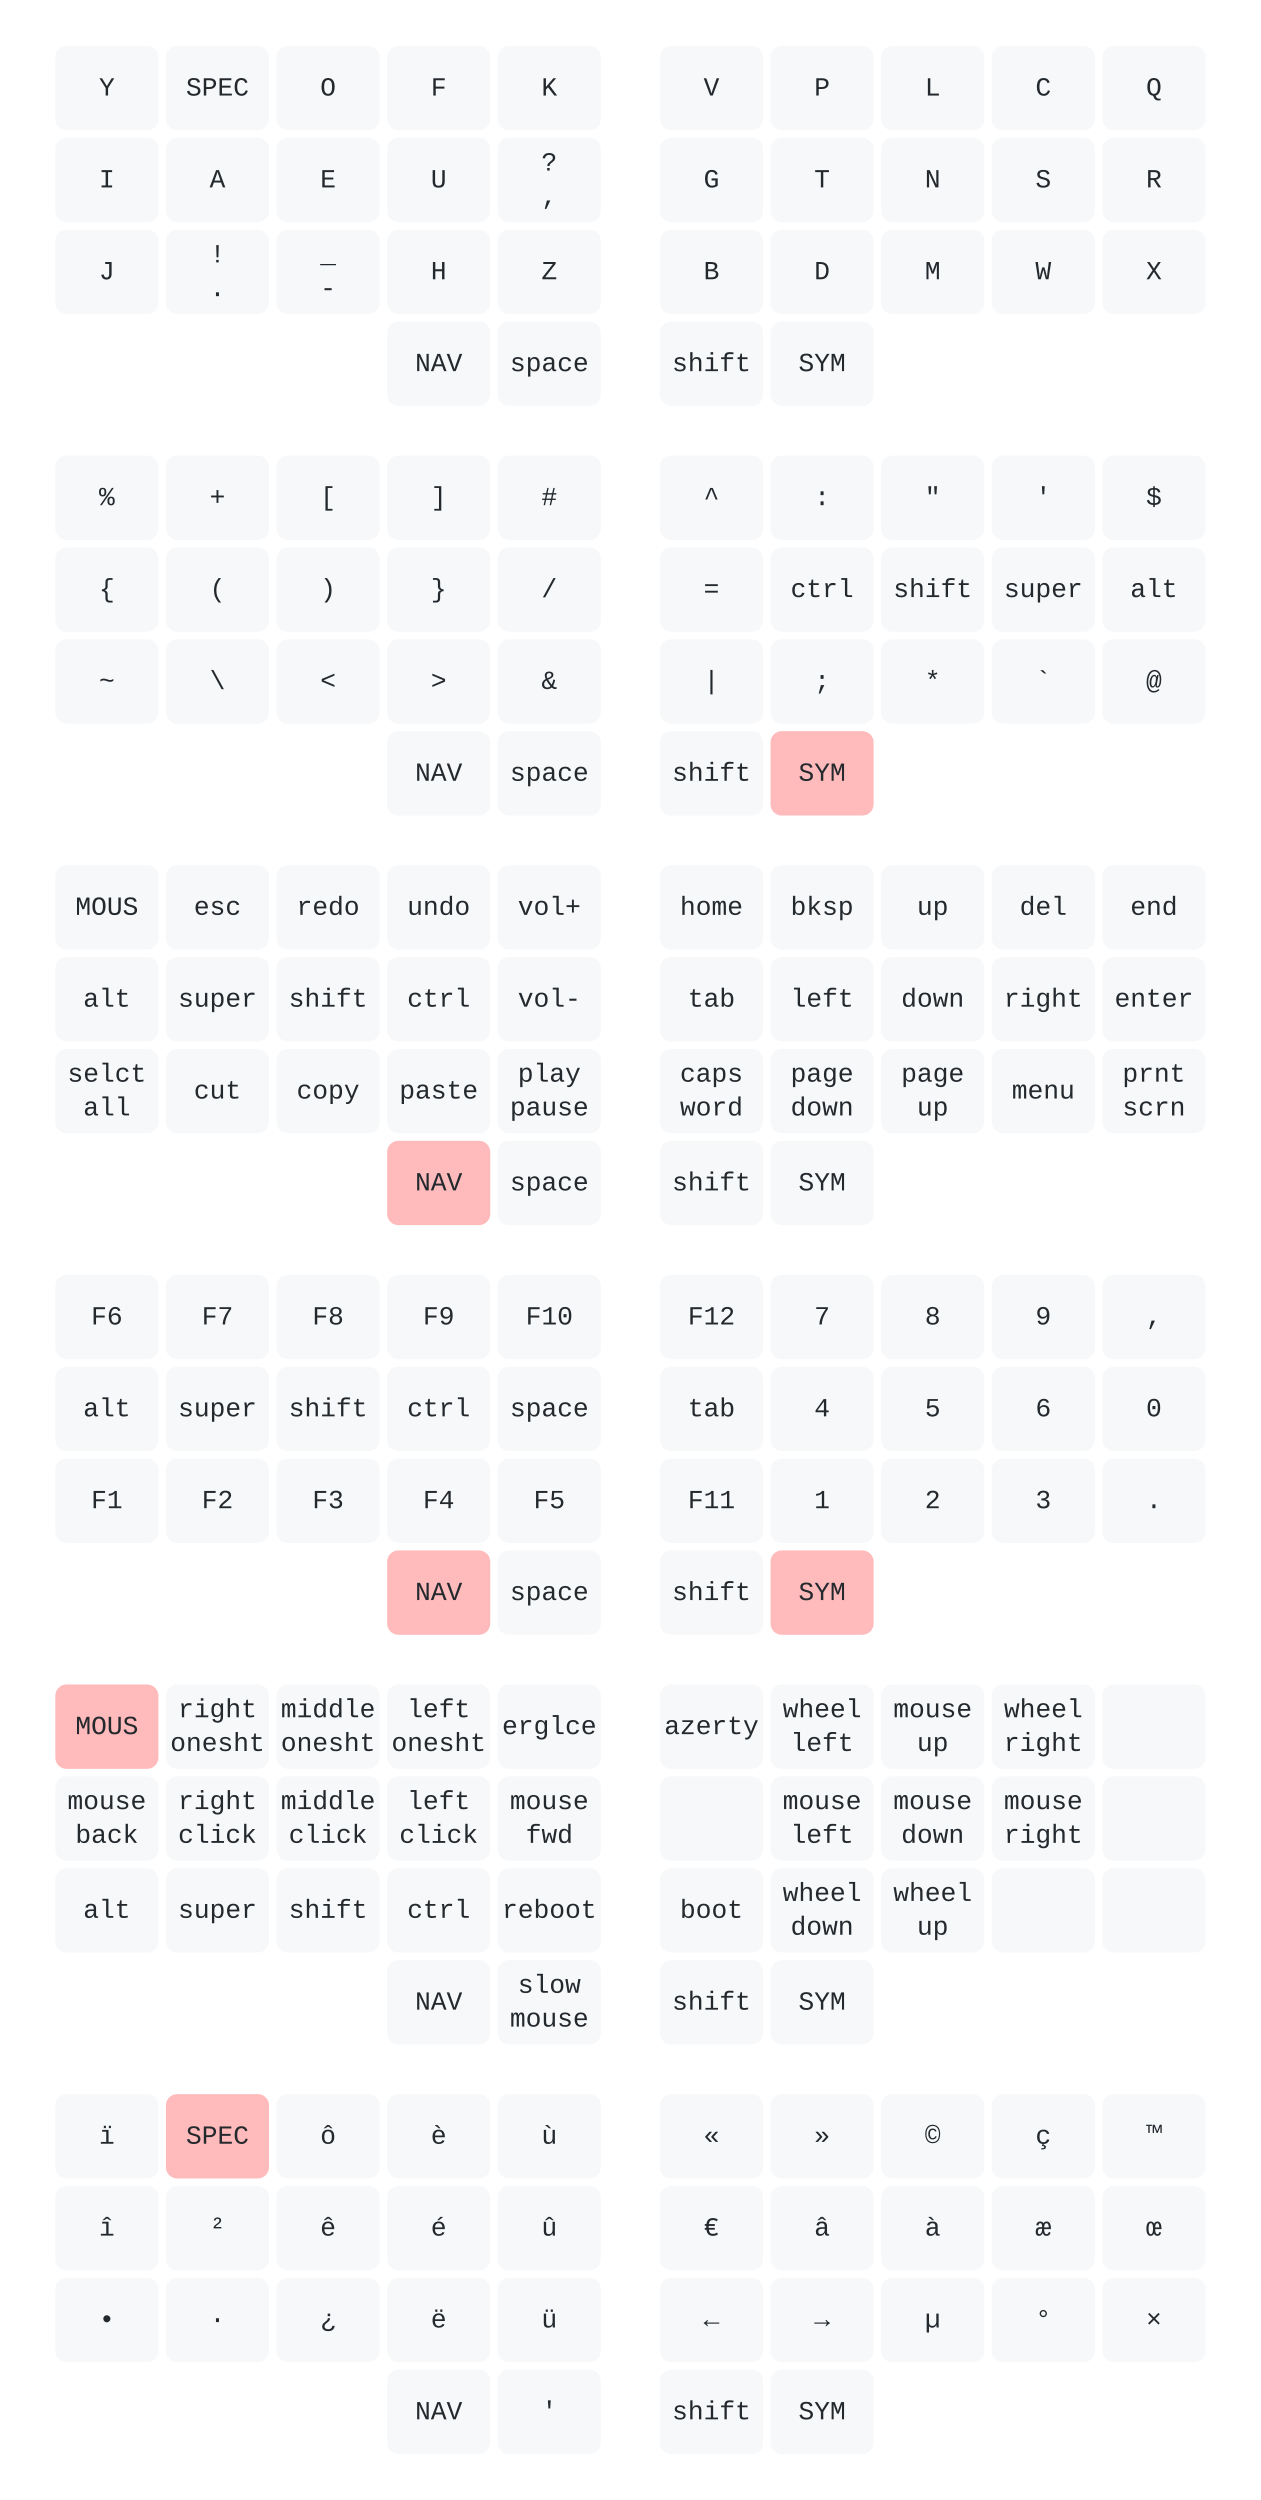
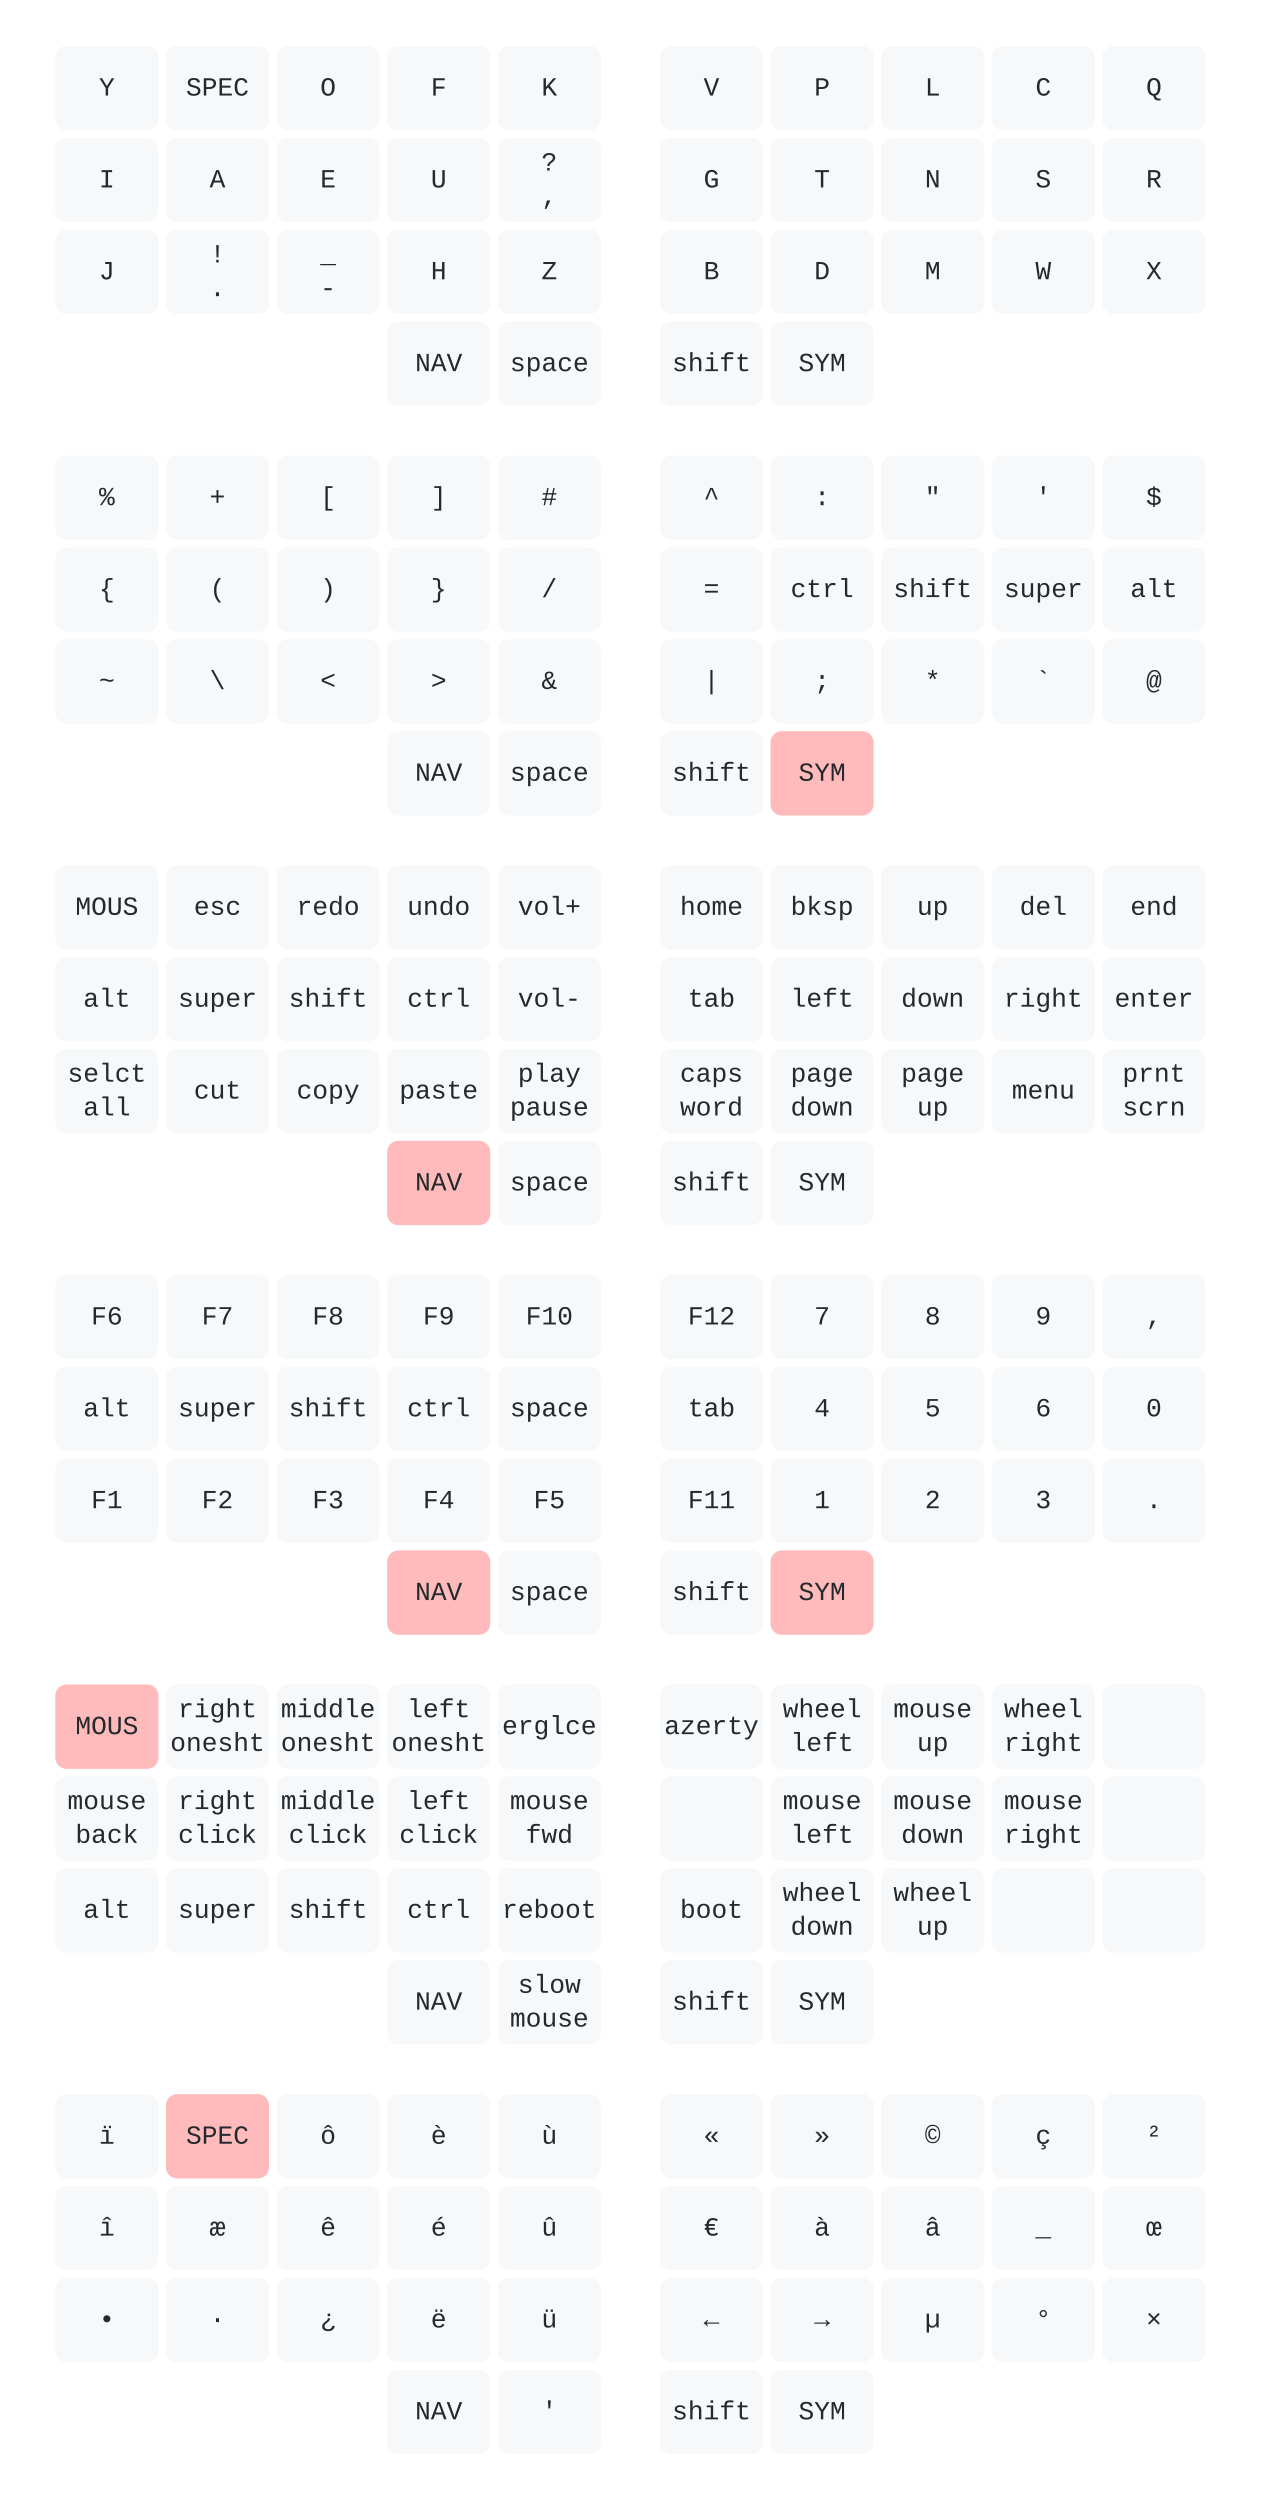
<svg xmlns="http://www.w3.org/2000/svg" width="672.5" height="1333.5" viewBox="0 0 672.5 1333.5">
  <style>
    svg {
        font-family: SFMono-Regular,Consolas,Liberation Mono,Menlo,monospace;
        font-size: 14px;
        font-kerning: normal;
        text-rendering: optimizeLegibility;
        fill: #24292e;
    }

    rect {
        fill: #f6f8fa;
    }

    .held {
        fill: #fbb;
    }
</style>
  <rect rx="6" ry="6" x="29.5" y="24.5" width="55" height="45" class="" />
  <text text-anchor="middle" dominant-baseline="middle" x="57.0" y="47.0">Y</text>
  <rect rx="6" ry="6" x="88.5" y="24.5" width="55" height="45" class="" />
  <text text-anchor="middle" dominant-baseline="middle" x="116.0" y="47.0">SPEC</text>
  <rect rx="6" ry="6" x="147.5" y="24.5" width="55" height="45" class="" />
  <text text-anchor="middle" dominant-baseline="middle" x="175.0" y="47.0">O</text>
  <rect rx="6" ry="6" x="206.5" y="24.5" width="55" height="45" class="" />
  <text text-anchor="middle" dominant-baseline="middle" x="234.0" y="47.0">F</text>
  <rect rx="6" ry="6" x="265.5" y="24.5" width="55" height="45" class="" />
  <text text-anchor="middle" dominant-baseline="middle" x="293.0" y="47.0">K</text>
  <rect rx="6" ry="6" x="29.5" y="73.5" width="55" height="45" class="" />
  <text text-anchor="middle" dominant-baseline="middle" x="57.0" y="96.0">I</text>
  <rect rx="6" ry="6" x="88.5" y="73.5" width="55" height="45" class="" />
  <text text-anchor="middle" dominant-baseline="middle" x="116.0" y="96.0">A</text>
  <rect rx="6" ry="6" x="147.5" y="73.5" width="55" height="45" class="" />
  <text text-anchor="middle" dominant-baseline="middle" x="175.0" y="96.0">E</text>
  <rect rx="6" ry="6" x="206.5" y="73.5" width="55" height="45" class="" />
  <text text-anchor="middle" dominant-baseline="middle" x="234.0" y="96.0">U</text>
  <rect rx="6" ry="6" x="265.5" y="73.5" width="55" height="45" class="" />
  <text text-anchor="middle" dominant-baseline="middle" x="293.0" y="87.0">?</text>
  <text text-anchor="middle" dominant-baseline="middle" x="293.0" y="105.0">,</text>
  <rect rx="6" ry="6" x="29.5" y="122.5" width="55" height="45" class="" />
  <text text-anchor="middle" dominant-baseline="middle" x="57.0" y="145.0">J</text>
  <rect rx="6" ry="6" x="88.5" y="122.5" width="55" height="45" class="" />
  <text text-anchor="middle" dominant-baseline="middle" x="116.0" y="136.0">!</text>
  <text text-anchor="middle" dominant-baseline="middle" x="116.0" y="154.0">.</text>
  <rect rx="6" ry="6" x="147.5" y="122.5" width="55" height="45" class="" />
  <text text-anchor="middle" dominant-baseline="middle" x="175.0" y="136.0">_</text>
  <text text-anchor="middle" dominant-baseline="middle" x="175.0" y="154.0">-</text>
  <rect rx="6" ry="6" x="206.5" y="122.5" width="55" height="45" class="" />
  <text text-anchor="middle" dominant-baseline="middle" x="234.0" y="145.0">H</text>
  <rect rx="6" ry="6" x="265.5" y="122.5" width="55" height="45" class="" />
  <text text-anchor="middle" dominant-baseline="middle" x="293.0" y="145.0">Z</text>
  <rect rx="6" ry="6" x="352.0" y="24.5" width="55" height="45" class="" />
  <text text-anchor="middle" dominant-baseline="middle" x="379.5" y="47.0">V</text>
  <rect rx="6" ry="6" x="411.0" y="24.5" width="55" height="45" class="" />
  <text text-anchor="middle" dominant-baseline="middle" x="438.5" y="47.0">P</text>
  <rect rx="6" ry="6" x="470.0" y="24.5" width="55" height="45" class="" />
  <text text-anchor="middle" dominant-baseline="middle" x="497.5" y="47.0">L</text>
  <rect rx="6" ry="6" x="529.0" y="24.5" width="55" height="45" class="" />
  <text text-anchor="middle" dominant-baseline="middle" x="556.5" y="47.0">C</text>
  <rect rx="6" ry="6" x="588.0" y="24.5" width="55" height="45" class="" />
  <text text-anchor="middle" dominant-baseline="middle" x="615.5" y="47.0">Q</text>
  <rect rx="6" ry="6" x="352.0" y="73.5" width="55" height="45" class="" />
  <text text-anchor="middle" dominant-baseline="middle" x="379.5" y="96.0">G</text>
  <rect rx="6" ry="6" x="411.0" y="73.5" width="55" height="45" class="" />
  <text text-anchor="middle" dominant-baseline="middle" x="438.5" y="96.0">T</text>
  <rect rx="6" ry="6" x="470.0" y="73.5" width="55" height="45" class="" />
  <text text-anchor="middle" dominant-baseline="middle" x="497.5" y="96.0">N</text>
  <rect rx="6" ry="6" x="529.0" y="73.5" width="55" height="45" class="" />
  <text text-anchor="middle" dominant-baseline="middle" x="556.5" y="96.0">S</text>
  <rect rx="6" ry="6" x="588.0" y="73.5" width="55" height="45" class="" />
  <text text-anchor="middle" dominant-baseline="middle" x="615.5" y="96.0">R</text>
  <rect rx="6" ry="6" x="352.0" y="122.5" width="55" height="45" class="" />
  <text text-anchor="middle" dominant-baseline="middle" x="379.5" y="145.0">B</text>
  <rect rx="6" ry="6" x="411.0" y="122.5" width="55" height="45" class="" />
  <text text-anchor="middle" dominant-baseline="middle" x="438.5" y="145.0">D</text>
  <rect rx="6" ry="6" x="470.0" y="122.5" width="55" height="45" class="" />
  <text text-anchor="middle" dominant-baseline="middle" x="497.5" y="145.0">M</text>
  <rect rx="6" ry="6" x="529.0" y="122.5" width="55" height="45" class="" />
  <text text-anchor="middle" dominant-baseline="middle" x="556.5" y="145.0">W</text>
  <rect rx="6" ry="6" x="588.0" y="122.5" width="55" height="45" class="" />
  <text text-anchor="middle" dominant-baseline="middle" x="615.5" y="145.0">X</text>
  <rect rx="6" ry="6" x="206.5" y="171.5" width="55" height="45" class="" />
  <text text-anchor="middle" dominant-baseline="middle" x="234.0" y="194.0">NAV</text>
  <rect rx="6" ry="6" x="265.5" y="171.5" width="55" height="45" class="" />
  <text text-anchor="middle" dominant-baseline="middle" x="293.0" y="194.0">space</text>
  <rect rx="6" ry="6" x="352.0" y="171.5" width="55" height="45" class="" />
  <text text-anchor="middle" dominant-baseline="middle" x="379.5" y="194.0">shift</text>
  <rect rx="6" ry="6" x="411.0" y="171.5" width="55" height="45" class="" />
  <text text-anchor="middle" dominant-baseline="middle" x="438.5" y="194.0">SYM</text>
  <rect rx="6" ry="6" x="29.5" y="243.0" width="55" height="45" class="" />
  <text text-anchor="middle" dominant-baseline="middle" x="57.0" y="265.5">%</text>
  <rect rx="6" ry="6" x="88.5" y="243.0" width="55" height="45" class="" />
  <text text-anchor="middle" dominant-baseline="middle" x="116.0" y="265.5">+</text>
  <rect rx="6" ry="6" x="147.5" y="243.0" width="55" height="45" class="" />
  <text text-anchor="middle" dominant-baseline="middle" x="175.0" y="265.5">[</text>
  <rect rx="6" ry="6" x="206.5" y="243.0" width="55" height="45" class="" />
  <text text-anchor="middle" dominant-baseline="middle" x="234.0" y="265.5">]</text>
  <rect rx="6" ry="6" x="265.5" y="243.0" width="55" height="45" class="" />
  <text text-anchor="middle" dominant-baseline="middle" x="293.0" y="265.5">#</text>
  <rect rx="6" ry="6" x="29.5" y="292.0" width="55" height="45" class="" />
  <text text-anchor="middle" dominant-baseline="middle" x="57.0" y="314.5">{</text>
  <rect rx="6" ry="6" x="88.5" y="292.0" width="55" height="45" class="" />
  <text text-anchor="middle" dominant-baseline="middle" x="116.0" y="314.5">(</text>
  <rect rx="6" ry="6" x="147.5" y="292.0" width="55" height="45" class="" />
  <text text-anchor="middle" dominant-baseline="middle" x="175.0" y="314.5">)</text>
  <rect rx="6" ry="6" x="206.5" y="292.0" width="55" height="45" class="" />
  <text text-anchor="middle" dominant-baseline="middle" x="234.0" y="314.5">}</text>
  <rect rx="6" ry="6" x="265.5" y="292.0" width="55" height="45" class="" />
  <text text-anchor="middle" dominant-baseline="middle" x="293.0" y="314.5">/</text>
  <rect rx="6" ry="6" x="29.5" y="341.0" width="55" height="45" class="" />
  <text text-anchor="middle" dominant-baseline="middle" x="57.0" y="363.5">~</text>
  <rect rx="6" ry="6" x="88.5" y="341.0" width="55" height="45" class="" />
  <text text-anchor="middle" dominant-baseline="middle" x="116.0" y="363.5">\</text>
  <rect rx="6" ry="6" x="147.5" y="341.0" width="55" height="45" class="" />
  <text text-anchor="middle" dominant-baseline="middle" x="175.0" y="363.5">&lt;</text>
  <rect rx="6" ry="6" x="206.5" y="341.0" width="55" height="45" class="" />
  <text text-anchor="middle" dominant-baseline="middle" x="234.0" y="363.5">&gt;</text>
  <rect rx="6" ry="6" x="265.5" y="341.0" width="55" height="45" class="" />
  <text text-anchor="middle" dominant-baseline="middle" x="293.0" y="363.5">&amp;</text>
  <rect rx="6" ry="6" x="352.0" y="243.0" width="55" height="45" class="" />
  <text text-anchor="middle" dominant-baseline="middle" x="379.5" y="265.5">^</text>
  <rect rx="6" ry="6" x="411.0" y="243.0" width="55" height="45" class="" />
  <text text-anchor="middle" dominant-baseline="middle" x="438.5" y="265.5">:</text>
  <rect rx="6" ry="6" x="470.0" y="243.0" width="55" height="45" class="" />
  <text text-anchor="middle" dominant-baseline="middle" x="497.5" y="265.5">"</text>
  <rect rx="6" ry="6" x="529.0" y="243.0" width="55" height="45" class="" />
  <text text-anchor="middle" dominant-baseline="middle" x="556.5" y="265.5">'</text>
  <rect rx="6" ry="6" x="588.0" y="243.0" width="55" height="45" class="" />
  <text text-anchor="middle" dominant-baseline="middle" x="615.5" y="265.5">$</text>
  <rect rx="6" ry="6" x="352.0" y="292.0" width="55" height="45" class="" />
  <text text-anchor="middle" dominant-baseline="middle" x="379.5" y="314.5">=</text>
  <rect rx="6" ry="6" x="411.0" y="292.0" width="55" height="45" class="" />
  <text text-anchor="middle" dominant-baseline="middle" x="438.5" y="314.5">ctrl</text>
  <rect rx="6" ry="6" x="470.0" y="292.0" width="55" height="45" class="" />
  <text text-anchor="middle" dominant-baseline="middle" x="497.5" y="314.5">shift</text>
  <rect rx="6" ry="6" x="529.0" y="292.0" width="55" height="45" class="" />
  <text text-anchor="middle" dominant-baseline="middle" x="556.5" y="314.5">super</text>
  <rect rx="6" ry="6" x="588.0" y="292.0" width="55" height="45" class="" />
  <text text-anchor="middle" dominant-baseline="middle" x="615.5" y="314.5">alt</text>
  <rect rx="6" ry="6" x="352.0" y="341.0" width="55" height="45" class="" />
  <text text-anchor="middle" dominant-baseline="middle" x="379.5" y="363.5">|</text>
  <rect rx="6" ry="6" x="411.0" y="341.0" width="55" height="45" class="" />
  <text text-anchor="middle" dominant-baseline="middle" x="438.5" y="363.5">;</text>
  <rect rx="6" ry="6" x="470.0" y="341.0" width="55" height="45" class="" />
  <text text-anchor="middle" dominant-baseline="middle" x="497.5" y="363.5">*</text>
  <rect rx="6" ry="6" x="529.0" y="341.0" width="55" height="45" class="" />
  <text text-anchor="middle" dominant-baseline="middle" x="556.5" y="363.5">`</text>
  <rect rx="6" ry="6" x="588.0" y="341.0" width="55" height="45" class="" />
  <text text-anchor="middle" dominant-baseline="middle" x="615.5" y="363.5">@</text>
  <rect rx="6" ry="6" x="206.5" y="390.0" width="55" height="45" class="" />
  <text text-anchor="middle" dominant-baseline="middle" x="234.0" y="412.5">NAV</text>
  <rect rx="6" ry="6" x="265.5" y="390.0" width="55" height="45" class="" />
  <text text-anchor="middle" dominant-baseline="middle" x="293.0" y="412.5">space</text>
  <rect rx="6" ry="6" x="352.0" y="390.0" width="55" height="45" class="" />
  <text text-anchor="middle" dominant-baseline="middle" x="379.5" y="412.5">shift</text>
  <rect rx="6" ry="6" x="411.0" y="390.0" width="55" height="45" class="held" />
  <text text-anchor="middle" dominant-baseline="middle" x="438.5" y="412.5">SYM</text>
  <rect rx="6" ry="6" x="29.5" y="461.5" width="55" height="45" class="" />
  <text text-anchor="middle" dominant-baseline="middle" x="57.0" y="484.0">MOUS</text>
  <rect rx="6" ry="6" x="88.5" y="461.5" width="55" height="45" class="" />
  <text text-anchor="middle" dominant-baseline="middle" x="116.0" y="484.0">esc</text>
  <rect rx="6" ry="6" x="147.5" y="461.5" width="55" height="45" class="" />
  <text text-anchor="middle" dominant-baseline="middle" x="175.0" y="484.0">redo</text>
  <rect rx="6" ry="6" x="206.5" y="461.5" width="55" height="45" class="" />
  <text text-anchor="middle" dominant-baseline="middle" x="234.0" y="484.0">undo</text>
  <rect rx="6" ry="6" x="265.5" y="461.5" width="55" height="45" class="" />
  <text text-anchor="middle" dominant-baseline="middle" x="293.0" y="484.0">vol+</text>
  <rect rx="6" ry="6" x="29.5" y="510.5" width="55" height="45" class="" />
  <text text-anchor="middle" dominant-baseline="middle" x="57.0" y="533.0">alt</text>
  <rect rx="6" ry="6" x="88.5" y="510.5" width="55" height="45" class="" />
  <text text-anchor="middle" dominant-baseline="middle" x="116.0" y="533.0">super</text>
  <rect rx="6" ry="6" x="147.5" y="510.5" width="55" height="45" class="" />
  <text text-anchor="middle" dominant-baseline="middle" x="175.0" y="533.0">shift</text>
  <rect rx="6" ry="6" x="206.5" y="510.5" width="55" height="45" class="" />
  <text text-anchor="middle" dominant-baseline="middle" x="234.0" y="533.0">ctrl</text>
  <rect rx="6" ry="6" x="265.5" y="510.5" width="55" height="45" class="" />
  <text text-anchor="middle" dominant-baseline="middle" x="293.0" y="533.0">vol-</text>
  <rect rx="6" ry="6" x="29.5" y="559.5" width="55" height="45" class="" />
  <text text-anchor="middle" dominant-baseline="middle" x="57.0" y="573.0">selct</text>
  <text text-anchor="middle" dominant-baseline="middle" x="57.0" y="591.0">all</text>
  <rect rx="6" ry="6" x="88.5" y="559.5" width="55" height="45" class="" />
  <text text-anchor="middle" dominant-baseline="middle" x="116.0" y="582.0">cut</text>
  <rect rx="6" ry="6" x="147.5" y="559.5" width="55" height="45" class="" />
  <text text-anchor="middle" dominant-baseline="middle" x="175.0" y="582.0">copy</text>
  <rect rx="6" ry="6" x="206.5" y="559.5" width="55" height="45" class="" />
  <text text-anchor="middle" dominant-baseline="middle" x="234.0" y="582.0">paste</text>
  <rect rx="6" ry="6" x="265.5" y="559.5" width="55" height="45" class="" />
  <text text-anchor="middle" dominant-baseline="middle" x="293.0" y="573.0">play</text>
  <text text-anchor="middle" dominant-baseline="middle" x="293.0" y="591.0">pause</text>
  <rect rx="6" ry="6" x="352.0" y="461.5" width="55" height="45" class="" />
  <text text-anchor="middle" dominant-baseline="middle" x="379.5" y="484.0">home</text>
  <rect rx="6" ry="6" x="411.0" y="461.5" width="55" height="45" class="" />
  <text text-anchor="middle" dominant-baseline="middle" x="438.5" y="484.0">bksp</text>
  <rect rx="6" ry="6" x="470.0" y="461.5" width="55" height="45" class="" />
  <text text-anchor="middle" dominant-baseline="middle" x="497.5" y="484.0">up</text>
  <rect rx="6" ry="6" x="529.0" y="461.5" width="55" height="45" class="" />
  <text text-anchor="middle" dominant-baseline="middle" x="556.5" y="484.0">del</text>
  <rect rx="6" ry="6" x="588.0" y="461.5" width="55" height="45" class="" />
  <text text-anchor="middle" dominant-baseline="middle" x="615.5" y="484.0">end</text>
  <rect rx="6" ry="6" x="352.0" y="510.5" width="55" height="45" class="" />
  <text text-anchor="middle" dominant-baseline="middle" x="379.5" y="533.0">tab</text>
  <rect rx="6" ry="6" x="411.0" y="510.5" width="55" height="45" class="" />
  <text text-anchor="middle" dominant-baseline="middle" x="438.5" y="533.0">left</text>
  <rect rx="6" ry="6" x="470.0" y="510.5" width="55" height="45" class="" />
  <text text-anchor="middle" dominant-baseline="middle" x="497.5" y="533.0">down</text>
  <rect rx="6" ry="6" x="529.0" y="510.5" width="55" height="45" class="" />
  <text text-anchor="middle" dominant-baseline="middle" x="556.5" y="533.0">right</text>
  <rect rx="6" ry="6" x="588.0" y="510.5" width="55" height="45" class="" />
  <text text-anchor="middle" dominant-baseline="middle" x="615.5" y="533.0">enter</text>
  <rect rx="6" ry="6" x="352.0" y="559.5" width="55" height="45" class="" />
  <text text-anchor="middle" dominant-baseline="middle" x="379.5" y="573.0">caps</text>
  <text text-anchor="middle" dominant-baseline="middle" x="379.5" y="591.0">word</text>
  <rect rx="6" ry="6" x="411.0" y="559.5" width="55" height="45" class="" />
  <text text-anchor="middle" dominant-baseline="middle" x="438.5" y="573.0">page</text>
  <text text-anchor="middle" dominant-baseline="middle" x="438.5" y="591.0">down</text>
  <rect rx="6" ry="6" x="470.0" y="559.5" width="55" height="45" class="" />
  <text text-anchor="middle" dominant-baseline="middle" x="497.5" y="573.0">page</text>
  <text text-anchor="middle" dominant-baseline="middle" x="497.5" y="591.0">up</text>
  <rect rx="6" ry="6" x="529.0" y="559.5" width="55" height="45" class="" />
  <text text-anchor="middle" dominant-baseline="middle" x="556.5" y="582.0">menu</text>
  <rect rx="6" ry="6" x="588.0" y="559.5" width="55" height="45" class="" />
  <text text-anchor="middle" dominant-baseline="middle" x="615.5" y="573.0">prnt</text>
  <text text-anchor="middle" dominant-baseline="middle" x="615.5" y="591.0">scrn</text>
  <rect rx="6" ry="6" x="206.5" y="608.5" width="55" height="45" class="held" />
  <text text-anchor="middle" dominant-baseline="middle" x="234.0" y="631.0">NAV</text>
  <rect rx="6" ry="6" x="265.5" y="608.5" width="55" height="45" class="" />
  <text text-anchor="middle" dominant-baseline="middle" x="293.0" y="631.0">space</text>
  <rect rx="6" ry="6" x="352.0" y="608.5" width="55" height="45" class="" />
  <text text-anchor="middle" dominant-baseline="middle" x="379.5" y="631.0">shift</text>
  <rect rx="6" ry="6" x="411.0" y="608.5" width="55" height="45" class="" />
  <text text-anchor="middle" dominant-baseline="middle" x="438.5" y="631.0">SYM</text>
  <rect rx="6" ry="6" x="29.5" y="680.0" width="55" height="45" class="" />
  <text text-anchor="middle" dominant-baseline="middle" x="57.0" y="702.5">F6</text>
  <rect rx="6" ry="6" x="88.5" y="680.0" width="55" height="45" class="" />
  <text text-anchor="middle" dominant-baseline="middle" x="116.0" y="702.5">F7</text>
  <rect rx="6" ry="6" x="147.5" y="680.0" width="55" height="45" class="" />
  <text text-anchor="middle" dominant-baseline="middle" x="175.0" y="702.5">F8</text>
  <rect rx="6" ry="6" x="206.5" y="680.0" width="55" height="45" class="" />
  <text text-anchor="middle" dominant-baseline="middle" x="234.0" y="702.5">F9</text>
  <rect rx="6" ry="6" x="265.5" y="680.0" width="55" height="45" class="" />
  <text text-anchor="middle" dominant-baseline="middle" x="293.0" y="702.5">F10</text>
  <rect rx="6" ry="6" x="29.5" y="729.0" width="55" height="45" class="" />
  <text text-anchor="middle" dominant-baseline="middle" x="57.0" y="751.5">alt</text>
  <rect rx="6" ry="6" x="88.5" y="729.0" width="55" height="45" class="" />
  <text text-anchor="middle" dominant-baseline="middle" x="116.0" y="751.5">super</text>
  <rect rx="6" ry="6" x="147.5" y="729.0" width="55" height="45" class="" />
  <text text-anchor="middle" dominant-baseline="middle" x="175.0" y="751.5">shift</text>
  <rect rx="6" ry="6" x="206.5" y="729.0" width="55" height="45" class="" />
  <text text-anchor="middle" dominant-baseline="middle" x="234.0" y="751.5">ctrl</text>
  <rect rx="6" ry="6" x="265.5" y="729.0" width="55" height="45" class="" />
  <text text-anchor="middle" dominant-baseline="middle" x="293.0" y="751.5">space</text>
  <rect rx="6" ry="6" x="29.5" y="778.0" width="55" height="45" class="" />
  <text text-anchor="middle" dominant-baseline="middle" x="57.0" y="800.5">F1</text>
  <rect rx="6" ry="6" x="88.5" y="778.0" width="55" height="45" class="" />
  <text text-anchor="middle" dominant-baseline="middle" x="116.0" y="800.5">F2</text>
  <rect rx="6" ry="6" x="147.5" y="778.0" width="55" height="45" class="" />
  <text text-anchor="middle" dominant-baseline="middle" x="175.0" y="800.5">F3</text>
  <rect rx="6" ry="6" x="206.5" y="778.0" width="55" height="45" class="" />
  <text text-anchor="middle" dominant-baseline="middle" x="234.0" y="800.5">F4</text>
  <rect rx="6" ry="6" x="265.5" y="778.0" width="55" height="45" class="" />
  <text text-anchor="middle" dominant-baseline="middle" x="293.0" y="800.5">F5</text>
  <rect rx="6" ry="6" x="352.0" y="680.0" width="55" height="45" class="" />
  <text text-anchor="middle" dominant-baseline="middle" x="379.5" y="702.5">F12</text>
  <rect rx="6" ry="6" x="411.0" y="680.0" width="55" height="45" class="" />
  <text text-anchor="middle" dominant-baseline="middle" x="438.5" y="702.5">7</text>
  <rect rx="6" ry="6" x="470.0" y="680.0" width="55" height="45" class="" />
  <text text-anchor="middle" dominant-baseline="middle" x="497.5" y="702.5">8</text>
  <rect rx="6" ry="6" x="529.0" y="680.0" width="55" height="45" class="" />
  <text text-anchor="middle" dominant-baseline="middle" x="556.5" y="702.5">9</text>
  <rect rx="6" ry="6" x="588.0" y="680.0" width="55" height="45" class="" />
  <text text-anchor="middle" dominant-baseline="middle" x="615.5" y="702.5">,</text>
  <rect rx="6" ry="6" x="352.0" y="729.0" width="55" height="45" class="" />
  <text text-anchor="middle" dominant-baseline="middle" x="379.5" y="751.5">tab</text>
  <rect rx="6" ry="6" x="411.0" y="729.0" width="55" height="45" class="" />
  <text text-anchor="middle" dominant-baseline="middle" x="438.5" y="751.5">4</text>
  <rect rx="6" ry="6" x="470.0" y="729.0" width="55" height="45" class="" />
  <text text-anchor="middle" dominant-baseline="middle" x="497.5" y="751.5">5</text>
  <rect rx="6" ry="6" x="529.0" y="729.0" width="55" height="45" class="" />
  <text text-anchor="middle" dominant-baseline="middle" x="556.5" y="751.5">6</text>
  <rect rx="6" ry="6" x="588.0" y="729.0" width="55" height="45" class="" />
  <text text-anchor="middle" dominant-baseline="middle" x="615.5" y="751.5">0</text>
  <rect rx="6" ry="6" x="352.0" y="778.0" width="55" height="45" class="" />
  <text text-anchor="middle" dominant-baseline="middle" x="379.5" y="800.5">F11</text>
  <rect rx="6" ry="6" x="411.0" y="778.0" width="55" height="45" class="" />
  <text text-anchor="middle" dominant-baseline="middle" x="438.5" y="800.5">1</text>
  <rect rx="6" ry="6" x="470.0" y="778.0" width="55" height="45" class="" />
  <text text-anchor="middle" dominant-baseline="middle" x="497.5" y="800.5">2</text>
  <rect rx="6" ry="6" x="529.0" y="778.0" width="55" height="45" class="" />
  <text text-anchor="middle" dominant-baseline="middle" x="556.5" y="800.5">3</text>
  <rect rx="6" ry="6" x="588.0" y="778.0" width="55" height="45" class="" />
  <text text-anchor="middle" dominant-baseline="middle" x="615.5" y="800.5">.</text>
  <rect rx="6" ry="6" x="206.5" y="827.0" width="55" height="45" class="held" />
  <text text-anchor="middle" dominant-baseline="middle" x="234.0" y="849.5">NAV</text>
  <rect rx="6" ry="6" x="265.5" y="827.0" width="55" height="45" class="" />
  <text text-anchor="middle" dominant-baseline="middle" x="293.0" y="849.5">space</text>
  <rect rx="6" ry="6" x="352.0" y="827.0" width="55" height="45" class="" />
  <text text-anchor="middle" dominant-baseline="middle" x="379.5" y="849.5">shift</text>
  <rect rx="6" ry="6" x="411.0" y="827.0" width="55" height="45" class="held" />
  <text text-anchor="middle" dominant-baseline="middle" x="438.5" y="849.5">SYM</text>
  <rect rx="6" ry="6" x="29.5" y="898.5" width="55" height="45" class="held" />
  <text text-anchor="middle" dominant-baseline="middle" x="57.0" y="921.0">MOUS</text>
  <rect rx="6" ry="6" x="88.5" y="898.5" width="55" height="45" class="" />
  <text text-anchor="middle" dominant-baseline="middle" x="116.0" y="912.0">right</text>
  <text text-anchor="middle" dominant-baseline="middle" x="116.0" y="930.0">onesht</text>
  <rect rx="6" ry="6" x="147.5" y="898.5" width="55" height="45" class="" />
  <text text-anchor="middle" dominant-baseline="middle" x="175.0" y="912.0">middle</text>
  <text text-anchor="middle" dominant-baseline="middle" x="175.0" y="930.0">onesht</text>
  <rect rx="6" ry="6" x="206.5" y="898.5" width="55" height="45" class="" />
  <text text-anchor="middle" dominant-baseline="middle" x="234.0" y="912.0">left</text>
  <text text-anchor="middle" dominant-baseline="middle" x="234.0" y="930.0">onesht</text>
  <rect rx="6" ry="6" x="265.5" y="898.5" width="55" height="45" class="" />
  <text text-anchor="middle" dominant-baseline="middle" x="293.0" y="921.0">erglce</text>
  <rect rx="6" ry="6" x="29.5" y="947.5" width="55" height="45" class="" />
  <text text-anchor="middle" dominant-baseline="middle" x="57.0" y="961.0">mouse</text>
  <text text-anchor="middle" dominant-baseline="middle" x="57.0" y="979.0">back</text>
  <rect rx="6" ry="6" x="88.5" y="947.5" width="55" height="45" class="" />
  <text text-anchor="middle" dominant-baseline="middle" x="116.0" y="961.0">right</text>
  <text text-anchor="middle" dominant-baseline="middle" x="116.0" y="979.0">click</text>
  <rect rx="6" ry="6" x="147.5" y="947.5" width="55" height="45" class="" />
  <text text-anchor="middle" dominant-baseline="middle" x="175.0" y="961.0">middle</text>
  <text text-anchor="middle" dominant-baseline="middle" x="175.0" y="979.0">click</text>
  <rect rx="6" ry="6" x="206.5" y="947.5" width="55" height="45" class="" />
  <text text-anchor="middle" dominant-baseline="middle" x="234.0" y="961.0">left</text>
  <text text-anchor="middle" dominant-baseline="middle" x="234.0" y="979.0">click</text>
  <rect rx="6" ry="6" x="265.5" y="947.5" width="55" height="45" class="" />
  <text text-anchor="middle" dominant-baseline="middle" x="293.0" y="961.0">mouse</text>
  <text text-anchor="middle" dominant-baseline="middle" x="293.0" y="979.0">fwd</text>
  <rect rx="6" ry="6" x="29.5" y="996.5" width="55" height="45" class="" />
  <text text-anchor="middle" dominant-baseline="middle" x="57.0" y="1019.0">alt</text>
  <rect rx="6" ry="6" x="88.5" y="996.5" width="55" height="45" class="" />
  <text text-anchor="middle" dominant-baseline="middle" x="116.0" y="1019.0">super</text>
  <rect rx="6" ry="6" x="147.5" y="996.5" width="55" height="45" class="" />
  <text text-anchor="middle" dominant-baseline="middle" x="175.0" y="1019.0">shift</text>
  <rect rx="6" ry="6" x="206.5" y="996.5" width="55" height="45" class="" />
  <text text-anchor="middle" dominant-baseline="middle" x="234.0" y="1019.0">ctrl</text>
  <rect rx="6" ry="6" x="265.5" y="996.5" width="55" height="45" class="" />
  <text text-anchor="middle" dominant-baseline="middle" x="293.0" y="1019.0">reboot</text>
  <rect rx="6" ry="6" x="352.0" y="898.5" width="55" height="45" class="" />
  <text text-anchor="middle" dominant-baseline="middle" x="379.5" y="921.0">azerty</text>
  <rect rx="6" ry="6" x="411.0" y="898.5" width="55" height="45" class="" />
  <text text-anchor="middle" dominant-baseline="middle" x="438.5" y="912.0">wheel</text>
  <text text-anchor="middle" dominant-baseline="middle" x="438.5" y="930.0">left</text>
  <rect rx="6" ry="6" x="470.0" y="898.5" width="55" height="45" class="" />
  <text text-anchor="middle" dominant-baseline="middle" x="497.5" y="912.0">mouse</text>
  <text text-anchor="middle" dominant-baseline="middle" x="497.5" y="930.0">up</text>
  <rect rx="6" ry="6" x="529.0" y="898.5" width="55" height="45" class="" />
  <text text-anchor="middle" dominant-baseline="middle" x="556.5" y="912.0">wheel</text>
  <text text-anchor="middle" dominant-baseline="middle" x="556.5" y="930.0">right</text>
  <rect rx="6" ry="6" x="588.0" y="898.5" width="55" height="45" class="" />
  <rect rx="6" ry="6" x="352.0" y="947.5" width="55" height="45" class="" />
  <rect rx="6" ry="6" x="411.0" y="947.5" width="55" height="45" class="" />
  <text text-anchor="middle" dominant-baseline="middle" x="438.5" y="961.0">mouse</text>
  <text text-anchor="middle" dominant-baseline="middle" x="438.5" y="979.0">left</text>
  <rect rx="6" ry="6" x="470.0" y="947.5" width="55" height="45" class="" />
  <text text-anchor="middle" dominant-baseline="middle" x="497.5" y="961.0">mouse</text>
  <text text-anchor="middle" dominant-baseline="middle" x="497.5" y="979.0">down</text>
  <rect rx="6" ry="6" x="529.0" y="947.5" width="55" height="45" class="" />
  <text text-anchor="middle" dominant-baseline="middle" x="556.5" y="961.0">mouse</text>
  <text text-anchor="middle" dominant-baseline="middle" x="556.5" y="979.0">right</text>
  <rect rx="6" ry="6" x="588.0" y="947.5" width="55" height="45" class="" />
  <rect rx="6" ry="6" x="352.0" y="996.5" width="55" height="45" class="" />
  <text text-anchor="middle" dominant-baseline="middle" x="379.5" y="1019.0">boot</text>
  <rect rx="6" ry="6" x="411.0" y="996.5" width="55" height="45" class="" />
  <text text-anchor="middle" dominant-baseline="middle" x="438.5" y="1010.0">wheel</text>
  <text text-anchor="middle" dominant-baseline="middle" x="438.5" y="1028.0">down</text>
  <rect rx="6" ry="6" x="470.0" y="996.5" width="55" height="45" class="" />
  <text text-anchor="middle" dominant-baseline="middle" x="497.5" y="1010.0">wheel</text>
  <text text-anchor="middle" dominant-baseline="middle" x="497.5" y="1028.0">up</text>
  <rect rx="6" ry="6" x="529.0" y="996.5" width="55" height="45" class="" />
  <rect rx="6" ry="6" x="588.0" y="996.5" width="55" height="45" class="" />
  <rect rx="6" ry="6" x="206.5" y="1045.5" width="55" height="45" class="" />
  <text text-anchor="middle" dominant-baseline="middle" x="234.0" y="1068.0">NAV</text>
  <rect rx="6" ry="6" x="265.5" y="1045.5" width="55" height="45" class="" />
  <text text-anchor="middle" dominant-baseline="middle" x="293.0" y="1059.0">slow</text>
  <text text-anchor="middle" dominant-baseline="middle" x="293.0" y="1077.0">mouse</text>
  <rect rx="6" ry="6" x="352.0" y="1045.5" width="55" height="45" class="" />
  <text text-anchor="middle" dominant-baseline="middle" x="379.5" y="1068.0">shift</text>
  <rect rx="6" ry="6" x="411.0" y="1045.5" width="55" height="45" class="" />
  <text text-anchor="middle" dominant-baseline="middle" x="438.5" y="1068.0">SYM</text>
  <rect rx="6" ry="6" x="29.5" y="1117.0" width="55" height="45" class="" />
  <text text-anchor="middle" dominant-baseline="middle" x="57.0" y="1139.5">ï</text>
  <rect rx="6" ry="6" x="88.5" y="1117.0" width="55" height="45" class="held" />
  <text text-anchor="middle" dominant-baseline="middle" x="116.0" y="1139.5">SPEC</text>
  <rect rx="6" ry="6" x="147.5" y="1117.0" width="55" height="45" class="" />
  <text text-anchor="middle" dominant-baseline="middle" x="175.0" y="1139.5">ô</text>
  <rect rx="6" ry="6" x="206.5" y="1117.0" width="55" height="45" class="" />
  <text text-anchor="middle" dominant-baseline="middle" x="234.0" y="1139.5">è</text>
  <rect rx="6" ry="6" x="265.5" y="1117.0" width="55" height="45" class="" />
  <text text-anchor="middle" dominant-baseline="middle" x="293.0" y="1139.5">ù</text>
  <rect rx="6" ry="6" x="29.5" y="1166.0" width="55" height="45" class="" />
  <text text-anchor="middle" dominant-baseline="middle" x="57.0" y="1188.5">î</text>
  <rect rx="6" ry="6" x="88.5" y="1166.0" width="55" height="45" class="" />
-   <text text-anchor="middle" dominant-baseline="middle" x="116.0" y="1188.5">²</text>
+   <text text-anchor="middle" dominant-baseline="middle" x="116.0" y="1188.5">æ</text>
  <rect rx="6" ry="6" x="147.5" y="1166.0" width="55" height="45" class="" />
  <text text-anchor="middle" dominant-baseline="middle" x="175.0" y="1188.5">ê</text>
  <rect rx="6" ry="6" x="206.5" y="1166.0" width="55" height="45" class="" />
  <text text-anchor="middle" dominant-baseline="middle" x="234.0" y="1188.5">é</text>
  <rect rx="6" ry="6" x="265.5" y="1166.0" width="55" height="45" class="" />
  <text text-anchor="middle" dominant-baseline="middle" x="293.0" y="1188.5">û</text>
  <rect rx="6" ry="6" x="29.5" y="1215.0" width="55" height="45" class="" />
  <text text-anchor="middle" dominant-baseline="middle" x="57.0" y="1237.5">•</text>
  <rect rx="6" ry="6" x="88.5" y="1215.0" width="55" height="45" class="" />
  <text text-anchor="middle" dominant-baseline="middle" x="116.0" y="1237.5">·</text>
  <rect rx="6" ry="6" x="147.5" y="1215.0" width="55" height="45" class="" />
  <text text-anchor="middle" dominant-baseline="middle" x="175.0" y="1237.5">¿</text>
  <rect rx="6" ry="6" x="206.5" y="1215.0" width="55" height="45" class="" />
  <text text-anchor="middle" dominant-baseline="middle" x="234.0" y="1237.5">ë</text>
  <rect rx="6" ry="6" x="265.5" y="1215.0" width="55" height="45" class="" />
  <text text-anchor="middle" dominant-baseline="middle" x="293.0" y="1237.5">ü</text>
  <rect rx="6" ry="6" x="352.0" y="1117.0" width="55" height="45" class="" />
  <text text-anchor="middle" dominant-baseline="middle" x="379.5" y="1139.5">«</text>
  <rect rx="6" ry="6" x="411.0" y="1117.0" width="55" height="45" class="" />
  <text text-anchor="middle" dominant-baseline="middle" x="438.5" y="1139.5">»</text>
  <rect rx="6" ry="6" x="470.0" y="1117.0" width="55" height="45" class="" />
  <text text-anchor="middle" dominant-baseline="middle" x="497.5" y="1139.5">©</text>
  <rect rx="6" ry="6" x="529.0" y="1117.0" width="55" height="45" class="" />
  <text text-anchor="middle" dominant-baseline="middle" x="556.5" y="1139.5">ç</text>
  <rect rx="6" ry="6" x="588.0" y="1117.0" width="55" height="45" class="" />
-   <text text-anchor="middle" dominant-baseline="middle" x="615.5" y="1139.5">™</text>
+   <text text-anchor="middle" dominant-baseline="middle" x="615.5" y="1139.5">²</text>
  <rect rx="6" ry="6" x="352.0" y="1166.0" width="55" height="45" class="" />
  <text text-anchor="middle" dominant-baseline="middle" x="379.5" y="1188.5">€</text>
  <rect rx="6" ry="6" x="411.0" y="1166.0" width="55" height="45" class="" />
-   <text text-anchor="middle" dominant-baseline="middle" x="438.5" y="1188.5">â</text>
+   <text text-anchor="middle" dominant-baseline="middle" x="438.5" y="1188.5">à</text>
  <rect rx="6" ry="6" x="470.0" y="1166.0" width="55" height="45" class="" />
-   <text text-anchor="middle" dominant-baseline="middle" x="497.5" y="1188.5">à</text>
+   <text text-anchor="middle" dominant-baseline="middle" x="497.5" y="1188.5">â</text>
  <rect rx="6" ry="6" x="529.0" y="1166.0" width="55" height="45" class="" />
-   <text text-anchor="middle" dominant-baseline="middle" x="556.5" y="1188.5">æ</text>
+   <text text-anchor="middle" dominant-baseline="middle" x="556.5" y="1188.5">_</text>
  <rect rx="6" ry="6" x="588.0" y="1166.0" width="55" height="45" class="" />
  <text text-anchor="middle" dominant-baseline="middle" x="615.5" y="1188.5">œ</text>
  <rect rx="6" ry="6" x="352.0" y="1215.0" width="55" height="45" class="" />
  <text text-anchor="middle" dominant-baseline="middle" x="379.5" y="1237.5">←</text>
  <rect rx="6" ry="6" x="411.0" y="1215.0" width="55" height="45" class="" />
  <text text-anchor="middle" dominant-baseline="middle" x="438.5" y="1237.5">→</text>
  <rect rx="6" ry="6" x="470.0" y="1215.0" width="55" height="45" class="" />
  <text text-anchor="middle" dominant-baseline="middle" x="497.5" y="1237.5">µ</text>
  <rect rx="6" ry="6" x="529.0" y="1215.0" width="55" height="45" class="" />
  <text text-anchor="middle" dominant-baseline="middle" x="556.5" y="1237.5">°</text>
  <rect rx="6" ry="6" x="588.0" y="1215.0" width="55" height="45" class="" />
  <text text-anchor="middle" dominant-baseline="middle" x="615.5" y="1237.5">×</text>
  <rect rx="6" ry="6" x="206.5" y="1264.0" width="55" height="45" class="" />
  <text text-anchor="middle" dominant-baseline="middle" x="234.0" y="1286.5">NAV</text>
  <rect rx="6" ry="6" x="265.5" y="1264.0" width="55" height="45" class="" />
  <text text-anchor="middle" dominant-baseline="middle" x="293.0" y="1286.5">'</text>
  <rect rx="6" ry="6" x="352.0" y="1264.0" width="55" height="45" class="" />
  <text text-anchor="middle" dominant-baseline="middle" x="379.5" y="1286.5">shift</text>
  <rect rx="6" ry="6" x="411.0" y="1264.0" width="55" height="45" class="" />
  <text text-anchor="middle" dominant-baseline="middle" x="438.5" y="1286.5">SYM</text>
</svg>
